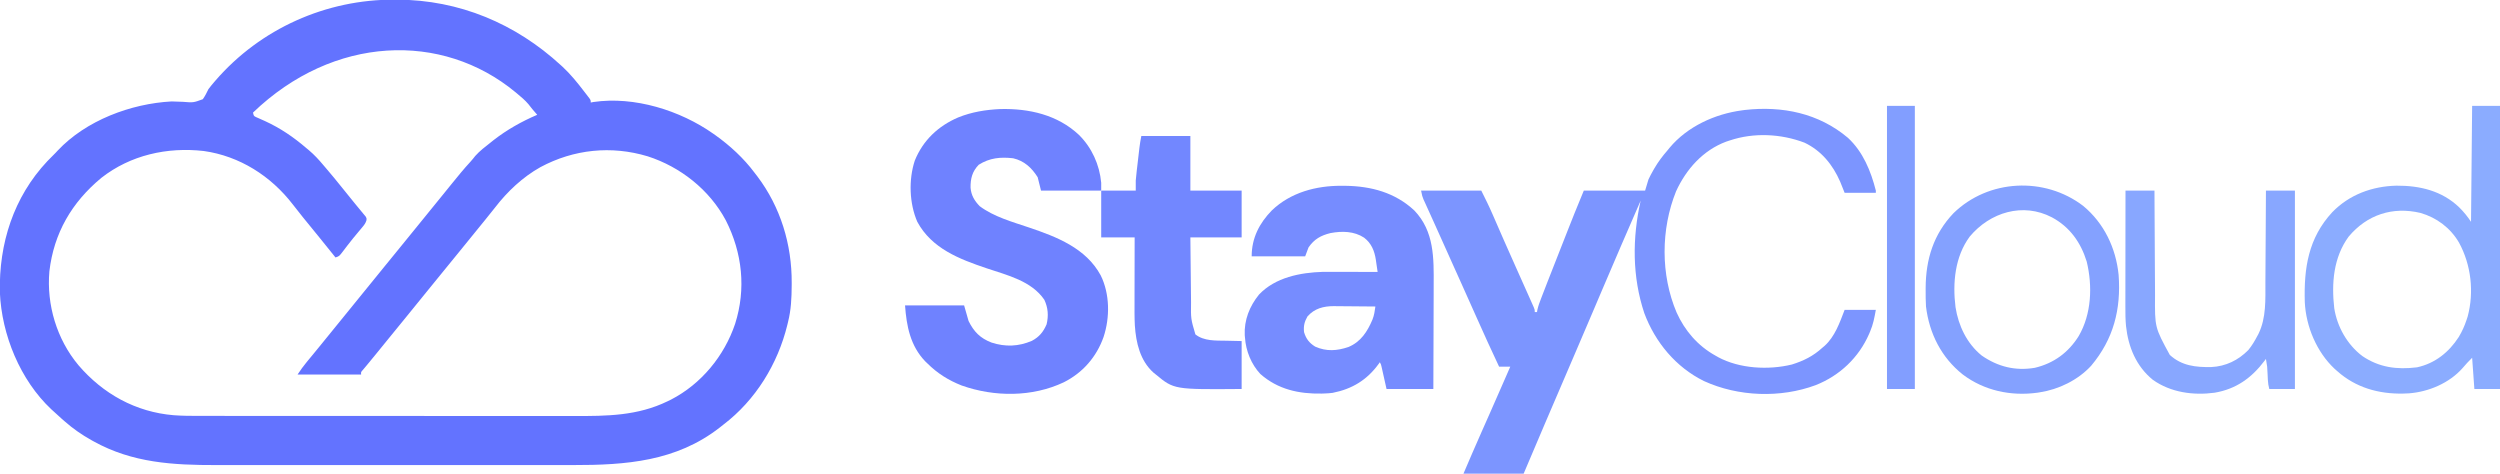
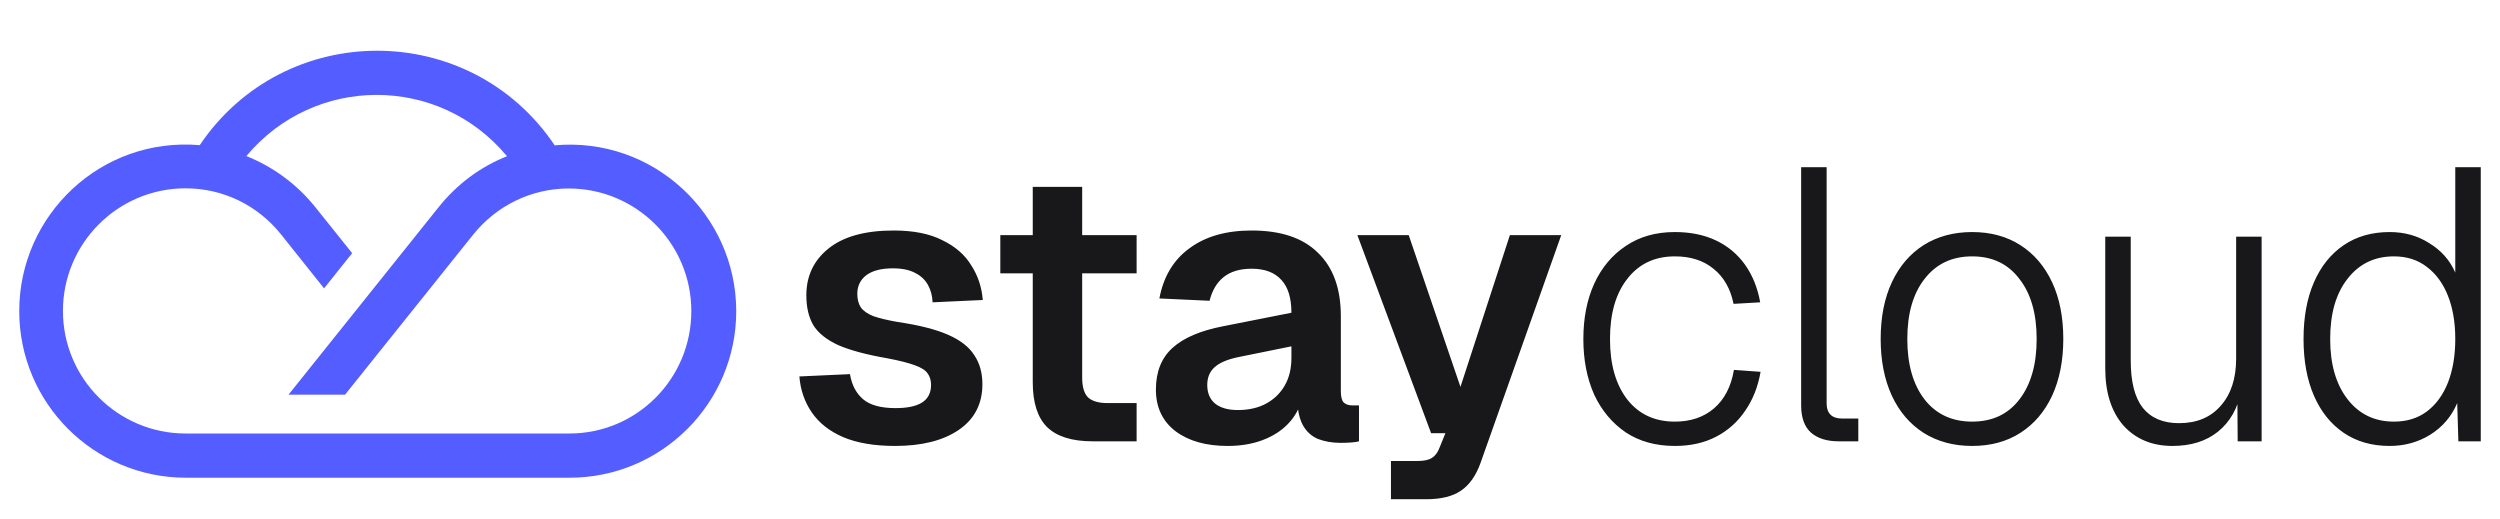
- <svg xmlns="http://www.w3.org/2000/svg" viewBox="0 0 371 70.3" width="371" height="70.3" fill="none">
-   <path d="M58.574 -0.052C58.699 -0.051 58.824 -0.051 58.953 -0.051C68.154 -0.014 76.499 3.492 83.239 9.686C83.333 9.772 83.427 9.858 83.523 9.946C84.696 11.039 85.689 12.271 86.661 13.542C86.758 13.668 86.856 13.793 86.956 13.922C87.048 14.042 87.14 14.162 87.234 14.285C87.317 14.393 87.4 14.501 87.485 14.612C87.664 14.886 87.664 14.886 87.664 15.217C87.799 15.191 87.934 15.164 88.073 15.137C94.131 14.251 100.931 16.378 105.858 19.848C105.95 19.913 106.043 19.978 106.138 20.044C108.336 21.61 110.362 23.474 111.978 25.637C112.11 25.808 112.242 25.979 112.377 26.154C115.835 30.724 117.518 36.277 117.488 41.971C117.488 42.095 117.487 42.219 117.487 42.346C117.478 44.206 117.399 45.992 116.94 47.802C116.908 47.935 116.876 48.068 116.843 48.206C115.428 54.007 112.128 59.386 107.347 63.019C107.166 63.163 106.985 63.306 106.803 63.45C100.351 68.48 92.873 69.028 85.009 69.016C84.234 69.016 83.459 69.017 82.684 69.018C81.171 69.019 79.658 69.019 78.144 69.018C76.913 69.017 75.682 69.017 74.451 69.017C74.187 69.018 74.187 69.018 73.918 69.018C73.56 69.018 73.202 69.018 72.844 69.018C69.499 69.019 66.154 69.018 62.809 69.016C59.947 69.015 57.084 69.015 54.222 69.016C50.888 69.018 47.554 69.019 44.22 69.018C43.863 69.018 43.507 69.018 43.151 69.017C42.975 69.017 42.8 69.017 42.619 69.017C41.392 69.017 40.164 69.017 38.936 69.018C37.437 69.019 35.938 69.019 34.439 69.017C33.676 69.016 32.913 69.016 32.151 69.017C25.685 69.026 19.67 68.702 13.894 65.5C13.787 65.441 13.679 65.381 13.569 65.32C12.128 64.513 10.835 63.618 9.593 62.523C9.379 62.335 9.379 62.335 9.16 62.145C8.748 61.779 8.343 61.408 7.939 61.034C7.833 60.939 7.727 60.843 7.618 60.745C2.992 56.401 0.249 49.688 -0.018 43.404C-0.179 36.158 2.009 29.26 7.023 23.921C7.434 23.496 7.852 23.078 8.27 22.66C8.364 22.559 8.457 22.458 8.553 22.354C12.761 17.87 19.424 15.375 25.472 15.052C26.031 15.061 26.587 15.086 27.145 15.111C28.695 15.237 28.695 15.237 30.098 14.724C30.436 14.245 30.676 13.759 30.93 13.232C31.199 12.878 31.467 12.543 31.757 12.209C31.833 12.12 31.909 12.032 31.987 11.941C38.653 4.248 48.404 -0.103 58.574 -0.052ZM37.547 16.706C37.656 17.212 37.656 17.212 38.01 17.384C38.139 17.44 38.268 17.496 38.401 17.554C38.616 17.651 38.616 17.651 38.836 17.75C38.99 17.818 39.145 17.886 39.304 17.957C41.612 19.017 43.56 20.343 45.486 21.999C45.606 22.099 45.727 22.199 45.851 22.302C46.638 22.968 47.306 23.691 47.967 24.48C48.11 24.648 48.254 24.816 48.397 24.984C49.194 25.918 49.978 26.859 50.741 27.821C51.127 28.306 51.518 28.787 51.91 29.267C52.19 29.612 52.47 29.957 52.75 30.303C53.051 30.674 53.354 31.042 53.661 31.408C53.821 31.601 53.821 31.601 53.983 31.799C54.074 31.905 54.163 32.012 54.256 32.122C54.418 32.419 54.418 32.419 54.371 32.733C54.241 33.113 54.087 33.336 53.83 33.643C53.742 33.748 53.655 33.854 53.565 33.963C53.471 34.074 53.377 34.186 53.281 34.3C53.085 34.536 52.889 34.772 52.694 35.008C52.546 35.187 52.546 35.187 52.394 35.369C52.114 35.712 51.842 36.059 51.572 36.41C51.491 36.516 51.409 36.623 51.325 36.732C51.17 36.934 51.017 37.136 50.864 37.339C50.337 38.025 50.337 38.025 49.786 38.208C49.716 38.12 49.645 38.031 49.572 37.939C48.866 37.054 48.154 36.172 47.44 35.293C47.348 35.18 47.257 35.068 47.163 34.952C46.696 34.378 46.228 33.804 45.761 33.231C45.579 33.008 45.398 32.786 45.217 32.564C45.083 32.4 45.083 32.4 44.947 32.233C44.441 31.61 43.946 30.982 43.458 30.345C40.209 26.123 35.563 23.158 30.236 22.408C24.821 21.796 19.361 23.007 15.036 26.397C10.651 30.033 7.995 34.581 7.329 40.263C6.895 45.237 8.424 50.33 11.626 54.178C15.288 58.455 20.138 61.149 25.78 61.619C27.056 61.714 28.33 61.719 29.608 61.718C29.87 61.718 30.131 61.718 30.393 61.719C31.106 61.72 31.819 61.72 32.532 61.719C33.303 61.719 34.074 61.72 34.845 61.721C36.354 61.723 37.862 61.723 39.371 61.723C40.599 61.723 41.826 61.724 43.053 61.724C46.538 61.725 50.024 61.726 53.509 61.726C53.791 61.726 53.791 61.726 54.078 61.726C54.266 61.726 54.453 61.726 54.647 61.726C57.69 61.726 60.733 61.728 63.775 61.73C66.905 61.732 70.035 61.733 73.164 61.733C74.919 61.733 76.674 61.734 78.429 61.736C79.923 61.737 81.418 61.737 82.912 61.736C83.673 61.736 84.435 61.736 85.196 61.737C90.066 61.746 94.615 61.718 99.077 59.545C99.242 59.465 99.407 59.385 99.577 59.302C104.068 56.983 107.483 52.831 109.089 48.066C110.739 42.873 110.168 37.52 107.706 32.689C105.285 28.158 100.971 24.76 96.12 23.198C90.718 21.573 85.157 22.143 80.193 24.808C77.562 26.283 75.289 28.422 73.456 30.809C73.01 31.389 72.547 31.955 72.085 32.522C71.898 32.752 71.711 32.982 71.525 33.211C71.431 33.327 71.337 33.442 71.24 33.561C70.787 34.117 70.335 34.674 69.883 35.231C69.705 35.45 69.526 35.67 69.348 35.889C68.981 36.341 68.614 36.793 68.247 37.245C67.353 38.346 66.458 39.446 65.559 40.543C64.803 41.467 64.051 42.395 63.298 43.322C62.758 43.988 62.217 44.653 61.676 45.319C61.22 45.88 60.764 46.442 60.308 47.004C59.414 48.103 58.52 49.202 57.622 50.298C57.039 51.012 56.458 51.728 55.877 52.444C55.458 52.961 55.038 53.477 54.611 53.987C54.475 54.15 54.34 54.312 54.201 54.48C54.082 54.621 53.963 54.762 53.841 54.907C53.558 55.219 53.558 55.219 53.591 55.576C50.48 55.576 47.368 55.576 44.163 55.576C44.602 54.916 45.016 54.328 45.517 53.725C45.648 53.566 45.779 53.408 45.914 53.244C46.046 53.086 46.177 52.927 46.313 52.764C46.547 52.478 46.782 52.192 47.016 51.906C47.139 51.756 47.261 51.605 47.388 51.451C48.151 50.516 48.912 49.579 49.672 48.642C50.124 48.086 50.575 47.53 51.027 46.975C51.206 46.754 51.385 46.533 51.565 46.313C52.64 44.99 53.715 43.666 54.79 42.343C54.923 42.179 54.923 42.179 55.059 42.012C55.237 41.792 55.416 41.572 55.595 41.353C56.051 40.791 56.507 40.23 56.963 39.668C57.857 38.567 58.752 37.467 59.651 36.37C60.407 35.445 61.159 34.517 61.912 33.59C62.364 33.034 62.815 32.479 63.267 31.923C63.446 31.702 63.625 31.482 63.804 31.261C64.163 30.82 64.521 30.379 64.879 29.938C64.968 29.829 65.057 29.72 65.148 29.607C65.327 29.387 65.506 29.168 65.684 28.948C66.142 28.385 66.598 27.822 67.053 27.257C67.952 26.141 68.856 25.042 69.827 23.988C70.072 23.718 70.301 23.434 70.524 23.146C71.197 22.393 71.983 21.793 72.778 21.172C72.93 21.05 73.082 20.929 73.238 20.803C75.227 19.255 77.409 18.027 79.724 17.037C79.629 16.926 79.629 16.926 79.531 16.812C79.445 16.712 79.358 16.612 79.27 16.509C79.178 16.403 79.086 16.297 78.992 16.187C78.794 15.953 78.606 15.71 78.422 15.465C77.918 14.872 77.346 14.39 76.747 13.894C76.625 13.792 76.625 13.792 76.5 13.688C65.6 4.666 49.487 5.231 37.547 16.706Z" fill="#6373FF" />
-   <path d="M274.235 20.455C276.468 22.52 277.645 25.4 278.374 28.284C278.374 28.393 278.374 28.502 278.374 28.615C276.846 28.615 275.317 28.615 273.743 28.615C273.415 27.796 273.415 27.796 273.081 26.961C271.983 24.451 270.298 22.364 267.788 21.172C264.3 19.843 260.264 19.649 256.706 20.841C256.53 20.899 256.353 20.957 256.171 21.017C252.714 22.306 250.232 25.109 248.725 28.398C246.462 34.024 246.427 40.778 248.808 46.375C250.029 49.087 251.948 51.311 254.556 52.764C254.688 52.84 254.82 52.916 254.957 52.994C258.132 54.712 262.438 54.944 265.916 54.093C267.666 53.547 269.078 52.845 270.435 51.606C270.538 51.52 270.641 51.434 270.747 51.346C272.305 49.955 273.017 47.869 273.743 45.982C275.271 45.982 276.799 45.982 278.374 45.982C278.159 47.165 277.984 48.124 277.526 49.197C277.476 49.317 277.425 49.438 277.372 49.561C275.83 53.087 273.01 55.743 269.453 57.153C264.213 59.101 257.949 58.871 252.875 56.552C248.705 54.503 245.64 50.805 244.021 46.491C242.208 41.071 242.224 35.308 243.474 29.773C241.559 34.166 239.653 38.563 237.778 42.974C237.7 43.157 237.622 43.34 237.542 43.529C237.463 43.714 237.385 43.898 237.304 44.088C237.145 44.463 236.986 44.837 236.827 45.211C236.748 45.397 236.669 45.583 236.588 45.774C235.693 47.878 234.792 49.98 233.891 52.081C233.769 52.366 233.769 52.366 233.644 52.657C233.061 54.016 232.479 55.375 231.896 56.733C231.318 58.081 230.74 59.428 230.162 60.775C229.873 61.449 229.584 62.122 229.295 62.796C228.225 65.293 227.164 67.794 226.107 70.296C223.159 70.296 220.212 70.296 217.175 70.296C218.039 68.279 218.904 66.263 219.795 64.257C220.198 63.346 220.602 62.435 221.005 61.524C221.072 61.371 221.14 61.218 221.21 61.061C221.864 59.582 222.513 58.101 223.16 56.62C223.21 56.505 223.26 56.391 223.312 56.273C223.582 55.655 223.852 55.036 224.122 54.418C223.576 54.418 223.03 54.418 222.468 54.418C221.336 52.001 220.217 49.58 219.138 47.138C218.384 45.433 217.62 43.733 216.854 42.033C216.597 41.462 216.34 40.891 216.083 40.32C216.02 40.182 215.958 40.043 215.893 39.9C215.252 38.475 214.612 37.049 213.974 35.623C213.57 34.719 213.164 33.816 212.755 32.915C212.553 32.471 212.352 32.027 212.151 31.582C212.056 31.371 211.959 31.16 211.863 30.948C211.73 30.657 211.598 30.364 211.466 30.072C211.39 29.906 211.315 29.74 211.237 29.569C211.055 29.111 211.055 29.111 210.889 28.284C213.837 28.284 216.784 28.284 219.821 28.284C220.402 29.446 220.972 30.589 221.486 31.777C221.574 31.98 221.574 31.98 221.665 32.186C221.789 32.471 221.914 32.757 222.038 33.043C222.367 33.798 222.697 34.553 223.027 35.308C223.126 35.533 223.126 35.533 223.226 35.762C223.789 37.05 224.362 38.333 224.938 39.614C225.624 41.139 226.308 42.665 226.985 44.194C227.064 44.37 227.142 44.546 227.223 44.727C227.294 44.888 227.365 45.048 227.438 45.214C227.501 45.355 227.563 45.496 227.628 45.641C227.761 45.982 227.761 45.982 227.761 46.313C227.87 46.313 227.979 46.313 228.091 46.313C228.119 46.145 228.119 46.145 228.147 45.973C228.277 45.394 228.479 44.854 228.694 44.302C228.762 44.125 228.762 44.125 228.831 43.944C228.984 43.548 229.137 43.152 229.291 42.757C229.399 42.476 229.508 42.195 229.616 41.914C230.591 39.395 231.583 36.884 232.578 34.373C232.653 34.183 232.728 33.993 232.806 33.798C233.023 33.249 233.24 32.702 233.458 32.154C233.522 31.992 233.586 31.831 233.651 31.666C234.102 30.533 234.569 29.41 235.038 28.284C238.04 28.284 241.042 28.284 244.136 28.284C244.299 27.738 244.463 27.192 244.632 26.63C244.852 26.172 245.07 25.743 245.324 25.307C245.39 25.193 245.455 25.079 245.522 24.962C246.081 24.01 246.716 23.159 247.444 22.329C247.605 22.13 247.605 22.13 247.77 21.926C250.41 18.772 254.496 16.906 258.526 16.375C258.661 16.357 258.797 16.338 258.937 16.319C264.511 15.694 269.902 16.798 274.235 20.455Z" fill="#7C95FF" />
-   <path d="M148.448 16.184C152.702 16.081 156.93 17.03 160.111 20.014C162.029 21.91 163.172 24.444 163.419 27.126C163.419 27.508 163.419 27.89 163.419 28.284C160.471 28.284 157.524 28.284 154.487 28.284C154.323 27.629 154.159 26.974 153.991 26.299C153.101 24.896 152.003 23.868 150.352 23.487C148.466 23.274 146.87 23.424 145.245 24.449C144.279 25.443 144.013 26.506 144.031 27.855C144.124 28.984 144.604 29.793 145.39 30.6C147.497 32.172 150.207 32.918 152.666 33.748C156.804 35.144 161.165 36.817 163.353 40.88C164.709 43.642 164.723 47.111 163.773 50C162.726 52.972 160.682 55.316 157.87 56.73C153.181 58.949 147.56 58.924 142.713 57.209C140.757 56.437 139.106 55.407 137.616 53.922C137.461 53.772 137.461 53.772 137.302 53.62C135.092 51.32 134.527 48.393 134.308 45.321C137.201 45.321 140.093 45.321 143.074 45.321C143.401 46.467 143.401 46.467 143.736 47.636C144.528 49.239 145.474 50.2 147.157 50.841C149.195 51.501 151.145 51.429 153.126 50.583C154.215 50.006 154.828 49.263 155.314 48.132C155.623 46.864 155.535 45.678 154.983 44.493C153.069 41.681 149.473 40.842 146.42 39.814C142.369 38.45 138.269 36.88 136.127 32.915C134.941 30.185 134.823 26.66 135.756 23.83C136.974 20.824 139.225 18.702 142.191 17.429C144.206 16.617 146.287 16.28 148.448 16.184Z" fill="#6F82FF" />
-   <path d="M199.084 27.571C199.365 27.572 199.365 27.572 199.651 27.573C203.483 27.628 207.014 28.564 209.887 31.236C212.859 34.338 212.782 38.32 212.757 42.332C212.756 42.778 212.756 43.223 212.755 43.668C212.754 44.713 212.75 45.759 212.745 46.804C212.739 47.996 212.736 49.189 212.734 50.381C212.729 52.829 212.72 55.277 212.709 57.726C210.416 57.726 208.124 57.726 205.762 57.726C205.359 55.927 205.359 55.927 205.232 55.361C205.199 55.214 205.166 55.067 205.132 54.915C205.098 54.764 205.064 54.614 205.03 54.459C204.948 54.084 204.948 54.084 204.77 53.756C204.711 53.838 204.653 53.92 204.593 54.005C202.864 56.384 200.666 57.727 197.77 58.298C197.399 58.349 197.038 58.373 196.665 58.387C196.494 58.394 196.322 58.401 196.146 58.407C192.757 58.472 189.634 57.79 187.04 55.503C185.689 54.068 184.885 52.066 184.756 50.117C184.744 49.995 184.733 49.872 184.721 49.746C184.61 47.497 185.44 45.442 186.834 43.718C189.242 41.168 192.96 40.442 196.331 40.344C196.853 40.34 197.375 40.34 197.897 40.342C198.085 40.343 198.274 40.343 198.468 40.343C199.062 40.344 199.657 40.346 200.252 40.348C200.658 40.349 201.064 40.35 201.47 40.35C202.46 40.352 203.449 40.355 204.439 40.358C204.373 39.889 204.303 39.421 204.232 38.953C204.205 38.756 204.205 38.756 204.177 38.556C203.968 37.213 203.527 36.118 202.437 35.272C200.952 34.294 199.143 34.269 197.44 34.59C196.012 34.941 195.028 35.489 194.184 36.72C194.02 37.156 193.856 37.593 193.687 38.043C191.067 38.043 188.448 38.043 185.748 38.043C185.748 35.333 186.884 33.123 188.749 31.216C191.536 28.555 195.313 27.551 199.084 27.571ZM194.018 46.975C193.572 47.767 193.425 48.385 193.522 49.29C193.821 50.292 194.3 50.897 195.176 51.441C196.847 52.186 198.415 52.069 200.119 51.492C201.954 50.719 202.916 49.213 203.674 47.429C203.927 46.789 204.015 46.167 204.108 45.486C203.075 45.474 202.042 45.465 201.01 45.459C200.659 45.456 200.308 45.453 199.957 45.449C199.451 45.442 198.945 45.44 198.438 45.438C198.283 45.435 198.128 45.432 197.968 45.43C196.416 45.429 195.062 45.767 194.018 46.975Z" fill="#768CFF" />
-   <path d="M366.865 15.713C368.23 15.713 369.594 15.713 371 15.713C371 29.577 371 43.442 371 57.726C369.745 57.726 368.489 57.726 367.196 57.726C367.087 56.197 366.977 54.669 366.865 53.094C366.348 53.611 365.889 54.091 365.428 54.645C363.464 56.858 360.414 58.148 357.484 58.373C357.297 58.38 357.297 58.38 357.106 58.387C356.946 58.394 356.785 58.401 356.62 58.407C352.992 58.482 349.584 57.519 346.851 55.079C346.662 54.914 346.662 54.914 346.47 54.745C343.801 52.257 342.204 48.459 342.031 44.834C341.885 39.779 342.557 35.326 346.113 31.485C348.652 28.87 352.05 27.638 355.636 27.553C359.105 27.535 362.388 28.307 364.96 30.785C365.646 31.466 366.157 32.102 366.7 32.915C366.781 24.4 366.781 24.4 366.865 15.713ZM348.546 35.107C346.275 38.201 345.981 42.047 346.404 45.751C346.846 48.515 348.326 51.126 350.552 52.826C353.069 54.541 355.7 54.877 358.679 54.512C361.359 53.933 363.42 52.272 364.879 50.011C365.369 49.191 365.74 48.378 366.038 47.471C366.091 47.312 366.143 47.153 366.198 46.989C367.18 43.338 366.716 39.296 364.914 35.998C363.645 33.82 361.598 32.287 359.192 31.597C355.07 30.62 351.281 31.854 348.546 35.107Z" fill="#8BACFF" />
-   <path d="M169.373 20.179C171.775 20.179 174.176 20.179 176.651 20.179C176.651 22.854 176.651 25.528 176.651 28.284C179.162 28.284 181.673 28.284 184.259 28.284C184.259 30.576 184.259 32.869 184.259 35.231C181.749 35.231 179.238 35.231 176.651 35.231C176.671 37.333 176.671 37.333 176.694 39.434C176.703 40.293 176.713 41.151 176.721 42.009C176.727 42.702 176.735 43.395 176.743 44.088C176.746 44.351 176.749 44.614 176.751 44.877C176.718 47.317 176.718 47.317 177.395 49.621C178.664 50.636 180.421 50.535 181.965 50.562C183.101 50.587 183.101 50.587 184.259 50.614C184.259 52.961 184.259 55.308 184.259 57.726C174.225 57.808 174.225 57.808 171.523 55.576C171.41 55.484 171.297 55.394 171.18 55.3C169.188 53.52 168.581 50.858 168.412 48.299C168.348 47.099 168.361 45.898 168.365 44.696C168.365 44.422 168.365 44.147 168.365 43.872C168.366 43.157 168.368 42.442 168.369 41.727C168.371 40.994 168.372 40.261 168.373 39.528C168.374 38.095 168.377 36.663 168.381 35.231C166.743 35.231 165.106 35.231 163.419 35.231C163.419 32.938 163.419 30.646 163.419 28.284C165.111 28.284 166.803 28.284 168.546 28.284C168.546 27.793 168.546 27.302 168.546 26.795C168.585 26.332 168.63 25.874 168.685 25.413C168.699 25.288 168.714 25.164 168.728 25.036C168.758 24.775 168.789 24.515 168.82 24.255C168.867 23.858 168.913 23.461 168.958 23.064C168.988 22.81 169.017 22.555 169.047 22.301C169.067 22.125 169.067 22.125 169.088 21.944C169.159 21.347 169.255 20.771 169.373 20.179Z" fill="#7287FF" />
-   <path d="M309.149 30.558C312.249 33.124 314.007 36.82 314.403 40.794C314.78 45.905 313.649 50.325 310.326 54.281C308.371 56.401 305.525 57.792 302.688 58.222C302.577 58.24 302.465 58.258 302.35 58.277C298.407 58.816 294.455 57.974 291.276 55.576C288.094 53.05 286.306 49.489 285.817 45.486C285.769 44.672 285.762 43.861 285.766 43.046C285.766 42.937 285.766 42.828 285.767 42.715C285.789 38.477 286.935 34.753 289.894 31.642C295.065 26.59 303.409 26.169 309.149 30.558ZM292.309 35.107C290.103 38.093 289.748 42.005 290.2 45.592C290.629 48.342 291.894 50.994 294.087 52.764C296.484 54.425 299.078 55.07 301.965 54.583C304.791 53.917 306.965 52.306 308.485 49.864C310.388 46.593 310.544 42.453 309.672 38.832C308.793 35.976 307.159 33.679 304.508 32.254C300.209 30.009 295.334 31.492 292.309 35.107Z" fill="#84A1FF" />
-   <path d="M315.424 28.284C316.844 28.284 318.263 28.284 319.725 28.284C319.729 29.145 319.729 29.145 319.732 30.024C319.741 31.927 319.752 33.83 319.764 35.734C319.771 36.887 319.778 38.04 319.782 39.193C319.786 40.308 319.793 41.422 319.802 42.536C319.804 42.96 319.806 43.384 319.807 43.807C319.769 48.576 319.769 48.576 321.999 52.671C323.767 54.293 325.871 54.516 328.162 54.469C330.287 54.372 332.163 53.463 333.65 51.947C334.189 51.294 334.602 50.595 334.994 49.849C335.048 49.749 335.101 49.649 335.157 49.547C336.329 47.171 336.178 44.443 336.185 41.868C336.187 41.475 336.19 41.082 336.193 40.689C336.201 39.662 336.206 38.635 336.211 37.608C336.216 36.556 336.223 35.505 336.231 34.454C336.245 32.397 336.256 30.341 336.265 28.284C337.684 28.284 339.104 28.284 340.566 28.284C340.566 38 340.566 47.716 340.566 57.726C339.31 57.726 338.055 57.726 336.761 57.726C336.639 57.235 336.571 56.87 336.55 56.377C336.54 56.185 336.54 56.185 336.531 55.988C336.525 55.855 336.519 55.723 336.513 55.586C336.466 54.414 336.466 54.414 336.265 53.26C336.199 53.35 336.133 53.44 336.064 53.533C334.14 56.085 331.839 57.74 328.649 58.279C325.474 58.705 322.125 58.245 319.477 56.361C317.012 54.357 315.833 51.489 315.5 48.378C315.409 47.425 315.402 46.479 315.406 45.522C315.406 45.334 315.406 45.147 315.406 44.954C315.406 44.34 315.407 43.726 315.408 43.112C315.409 42.684 315.409 42.257 315.409 41.829C315.41 40.821 315.411 39.814 315.413 38.806C315.414 37.658 315.415 36.51 315.416 35.362C315.418 33.003 315.421 30.643 315.424 28.284Z" fill="#88A7FF" />
-   <path d="M280.028 15.713C281.393 15.713 282.757 15.713 284.163 15.713C284.163 29.577 284.163 43.442 284.163 57.726C282.799 57.726 281.434 57.726 280.028 57.726C280.028 43.862 280.028 29.998 280.028 15.713Z" fill="#829EFF" />
+ <svg xmlns="http://www.w3.org/2000/svg" viewBox="-40.0 -105.5 5197.6 1077.9" width="5198" height="1078" fill="none">
+   <path d="M1113.22 196.606C936.933 -65.475 551.561 -65.475 375.279 196.245C169.433 178.942 0 341.888 0 541.243C0 732.306 155.014 887.681 346.438 887.681H1144.22C1335.28 887.681 1490.66 732.667 1490.66 541.243C1490.3 340.446 1318.34 178.221 1113.22 196.606ZM1143.86 795.753H345.718C205.124 795.753 90.845 681.476 90.845 540.882C90.845 400.288 205.124 286.009 345.718 286.009C423.584 286.009 495.685 320.978 544.351 381.903L633.755 494.018L692.155 420.837L615.369 324.944C576.796 276.997 527.768 241.309 472.253 218.957C612.847 50.245 872.044 48.442 1014.08 219.318C959.284 240.948 910.618 276.997 872.405 324.583L559.854 715.003H677.375L943.782 382.263C992.45 321.7 1064.91 286.37 1142.42 286.37C1283.01 286.37 1397.29 400.649 1397.29 541.243C1397.29 681.837 1284.09 795.753 1143.86 795.753Z" fill="#545DFF" />
+   <path d="M1821.04 821.633C1777.69 821.633 1741.57 815.478 1712.67 803.17C1684.31 790.862 1662.63 773.737 1647.65 751.796C1632.67 729.855 1624.1 704.971 1621.96 677.143L1727.12 672.327C1730.87 694.803 1739.96 712.195 1754.41 724.504C1768.86 736.812 1791.34 742.966 1821.84 742.966C1845.92 742.966 1864.12 739.22 1876.43 731.728C1889.27 723.701 1895.69 711.393 1895.69 694.803C1895.69 685.171 1893.28 677.143 1888.47 670.722C1884.18 664.3 1875.35 658.681 1861.98 653.865C1849.13 649.048 1830.13 644.232 1804.98 639.416C1761.64 631.924 1727.65 622.826 1703.04 612.123C1678.42 600.885 1661.03 586.972 1650.86 570.382C1641.23 553.793 1636.41 533.189 1636.41 508.573C1636.41 468.437 1651.66 436.061 1682.17 411.444C1713.21 386.292 1758.43 373.716 1817.83 373.716C1859.03 373.716 1892.75 380.406 1918.97 393.784C1945.73 406.628 1965.79 424.02 1979.17 445.961C1993.09 467.367 2001.11 491.448 2003.25 518.205L1898.9 523.022C1898.37 509.643 1895.16 497.602 1889.27 486.899C1883.38 476.197 1874.55 467.902 1862.78 462.015C1851.01 455.593 1835.49 452.383 1816.22 452.383C1792.14 452.383 1773.68 457.199 1760.83 466.831C1748.53 476.464 1742.37 489.308 1742.37 505.362C1742.37 516.6 1744.78 525.965 1749.6 533.457C1754.95 540.949 1763.78 547.103 1776.09 551.92C1788.39 556.201 1805.25 560.214 1826.66 563.96C1870.54 570.382 1905.32 579.212 1931.01 590.45C1956.7 601.688 1974.89 615.869 1985.59 632.994C1996.83 649.583 2002.45 669.651 2002.45 693.198C2002.45 734.404 1985.86 766.245 1952.68 788.721C1920.04 810.662 1876.16 821.633 1821.04 821.633ZM2231.56 812C2188.75 812 2157.17 802.1 2136.84 782.299C2117.04 762.499 2107.14 731.461 2107.14 689.184V283.009H2209.89V679.552C2209.89 699.352 2214.17 713.266 2222.73 721.293C2231.29 728.785 2244.67 732.531 2262.86 732.531H2323.07V812H2231.56ZM2039.71 462.818V383.349H2323.07V462.818H2039.71ZM2512.47 821.633C2467.51 821.633 2431.39 811.465 2404.1 791.129C2376.81 770.259 2363.16 741.361 2363.16 704.436C2363.16 667.511 2374.67 638.613 2397.68 617.742C2420.69 596.872 2455.74 581.888 2502.83 572.79L2644.91 544.695C2644.91 514.192 2637.96 491.448 2624.04 476.464C2610.13 460.945 2589.53 453.185 2562.23 453.185C2537.62 453.185 2518.08 459.072 2503.64 470.845C2489.72 482.083 2480.09 498.405 2474.74 519.811L2370.38 514.995C2378.95 469.507 2399.82 434.723 2433 410.641C2466.18 386.025 2509.25 373.716 2562.23 373.716C2623.24 373.716 2669.26 389.235 2700.3 420.274C2731.88 450.777 2747.66 494.659 2747.66 551.92V707.647C2747.66 718.885 2749.53 726.644 2753.28 730.926C2757.56 735.207 2763.72 737.347 2771.74 737.347H2785.39V812C2782.18 813.07 2776.83 813.873 2769.34 814.408C2762.38 814.943 2755.15 815.211 2747.66 815.211C2730 815.211 2714.22 812.535 2700.3 807.184C2686.39 801.297 2675.68 791.397 2668.19 777.483C2660.7 763.034 2656.95 743.501 2656.95 718.885L2665.78 725.307C2661.5 744.037 2652.14 760.894 2637.69 775.878C2623.78 790.327 2606.12 801.565 2584.71 809.592C2563.3 817.619 2539.22 821.633 2512.47 821.633ZM2533.34 746.98C2556.35 746.98 2576.15 742.431 2592.74 733.334C2609.33 724.236 2622.17 711.66 2631.27 695.606C2640.37 679.552 2644.91 660.554 2644.91 638.613V614.531L2534.14 637.008C2511.13 641.824 2494.54 649.048 2484.37 658.681C2474.74 667.778 2469.92 679.819 2469.92 694.803C2469.92 711.393 2475.27 724.236 2485.98 733.334C2497.21 742.431 2513 746.98 2533.34 746.98ZM2851.86 932.408V852.939H2906.44C2920.36 852.939 2930.52 850.798 2936.95 846.517C2943.9 842.236 2949.25 835.011 2953 824.843L2965.04 795.143H2935.34L2782.02 383.349H2888.78L2996.35 698.817L3099.1 383.349H3205.86L3038.09 856.952C3028.46 883.709 3014.81 902.975 2997.15 914.748C2980.03 926.521 2955.94 932.408 2924.91 932.408H2851.86ZM3442.11 821.633C3402.51 821.633 3368.52 812.268 3340.16 793.537C3311.8 774.272 3289.86 748.05 3274.34 714.871C3259.35 681.157 3251.86 642.627 3251.86 599.28C3251.86 555.933 3259.35 517.67 3274.34 484.491C3289.86 450.777 3311.8 424.555 3340.16 405.825C3368.52 386.56 3402.51 376.927 3442.11 376.927C3474.75 376.927 3503.38 382.814 3528 394.587C3552.61 406.36 3572.68 423.217 3588.2 445.158C3603.72 467.099 3614.16 493.054 3619.51 523.022L3564.12 526.233C3557.7 494.659 3543.78 470.31 3522.38 453.185C3501.51 436.061 3474.75 427.498 3442.11 427.498C3400.37 427.498 3367.45 443.018 3343.37 474.056C3319.29 504.559 3307.25 546.301 3307.25 599.28C3307.25 652.259 3319.29 694.268 3343.37 725.307C3367.45 755.81 3400.37 771.061 3442.11 771.061C3474.75 771.061 3501.78 761.964 3523.18 743.769C3545.12 725.039 3559.04 698.282 3564.92 663.497L3620.31 667.511C3614.96 698.549 3604.26 725.574 3588.2 748.585C3572.68 771.597 3552.61 789.524 3528 802.367C3503.38 815.211 3474.75 821.633 3442.11 821.633ZM3782.53 812C3758.45 812 3739.45 806.113 3725.53 794.34C3711.62 782.032 3704.66 763.034 3704.66 737.347V242.071H3757.64V733.334C3757.64 743.501 3760.32 751.261 3765.67 756.612C3771.02 761.964 3779.05 764.64 3789.75 764.64H3823.47V812H3782.53ZM4060.23 821.633C4021.7 821.633 3987.99 812.535 3959.09 794.34C3930.73 776.145 3908.78 750.458 3893.27 717.279C3877.75 683.565 3869.99 644.232 3869.99 599.28C3869.99 553.793 3877.75 514.459 3893.27 481.28C3908.78 448.101 3930.73 422.414 3959.09 404.22C3987.99 386.025 4021.7 376.927 4060.23 376.927C4098.76 376.927 4132.21 386.025 4160.57 404.22C4188.93 422.414 4210.87 448.101 4226.39 481.28C4241.91 514.459 4249.67 553.793 4249.67 599.28C4249.67 644.232 4241.91 683.565 4226.39 717.279C4210.87 750.458 4188.93 776.145 4160.57 794.34C4132.21 812.535 4098.76 821.633 4060.23 821.633ZM4060.23 771.061C4101.97 771.061 4134.62 755.81 4158.16 725.307C4182.24 694.268 4194.28 652.259 4194.28 599.28C4194.28 546.301 4182.24 504.559 4158.16 474.056C4134.62 443.018 4101.97 427.498 4060.23 427.498C4018.49 427.498 3985.58 443.018 3961.5 474.056C3937.41 504.559 3925.37 546.301 3925.37 599.28C3925.37 652.259 3937.41 694.268 3961.5 725.307C3985.58 755.81 4018.49 771.061 4060.23 771.061ZM4476.57 821.633C4434.29 821.633 4400.31 807.451 4374.63 779.089C4349.47 750.191 4336.9 710.59 4336.9 660.286V386.56H4389.88V644.232C4389.88 688.114 4398.17 720.758 4414.76 742.164C4431.89 763.569 4457.04 774.272 4490.22 774.272C4527.14 774.272 4556.04 762.232 4576.91 738.15C4598.32 714.068 4609.02 681.425 4609.02 640.218V386.56H4662V812H4612.23L4611.43 702.83L4619.45 706.844C4612.5 743.234 4596.44 771.597 4571.29 791.932C4546.68 811.732 4515.1 821.633 4476.57 821.633ZM4928.16 821.633C4891.23 821.633 4859.39 812.535 4832.63 794.34C4805.88 776.145 4785.27 750.458 4770.82 717.279C4756.37 684.1 4749.15 644.767 4749.15 599.28C4749.15 553.793 4756.37 514.459 4770.82 481.28C4785.27 448.101 4805.88 422.414 4832.63 404.22C4859.39 386.025 4891.23 376.927 4928.16 376.927C4959.19 376.927 4986.75 384.687 5010.84 400.206C5035.45 415.19 5053.38 435.525 5064.62 461.212V242.071H5117.6V812H5071.04L5068.63 732.531C5056.86 760.359 5038.13 782.299 5012.44 798.354C4987.29 813.873 4959.19 821.633 4928.16 821.633ZM4936.99 771.061C4963.74 771.061 4986.49 764.105 5005.22 750.191C5024.48 735.742 5039.2 715.674 5049.37 689.987C5059.53 663.765 5064.62 633.529 5064.62 599.28C5064.62 565.031 5059.53 535.062 5049.37 509.376C5039.2 483.689 5024.48 463.621 5005.22 449.172C4986.49 434.723 4963.74 427.498 4936.99 427.498C4896.85 427.498 4864.74 443.018 4840.66 474.056C4816.58 504.559 4804.54 546.301 4804.54 599.28C4804.54 651.724 4816.58 693.465 4840.66 724.504C4864.74 755.542 4896.85 771.061 4936.99 771.061Z" fill="#18181B" />
</svg>
